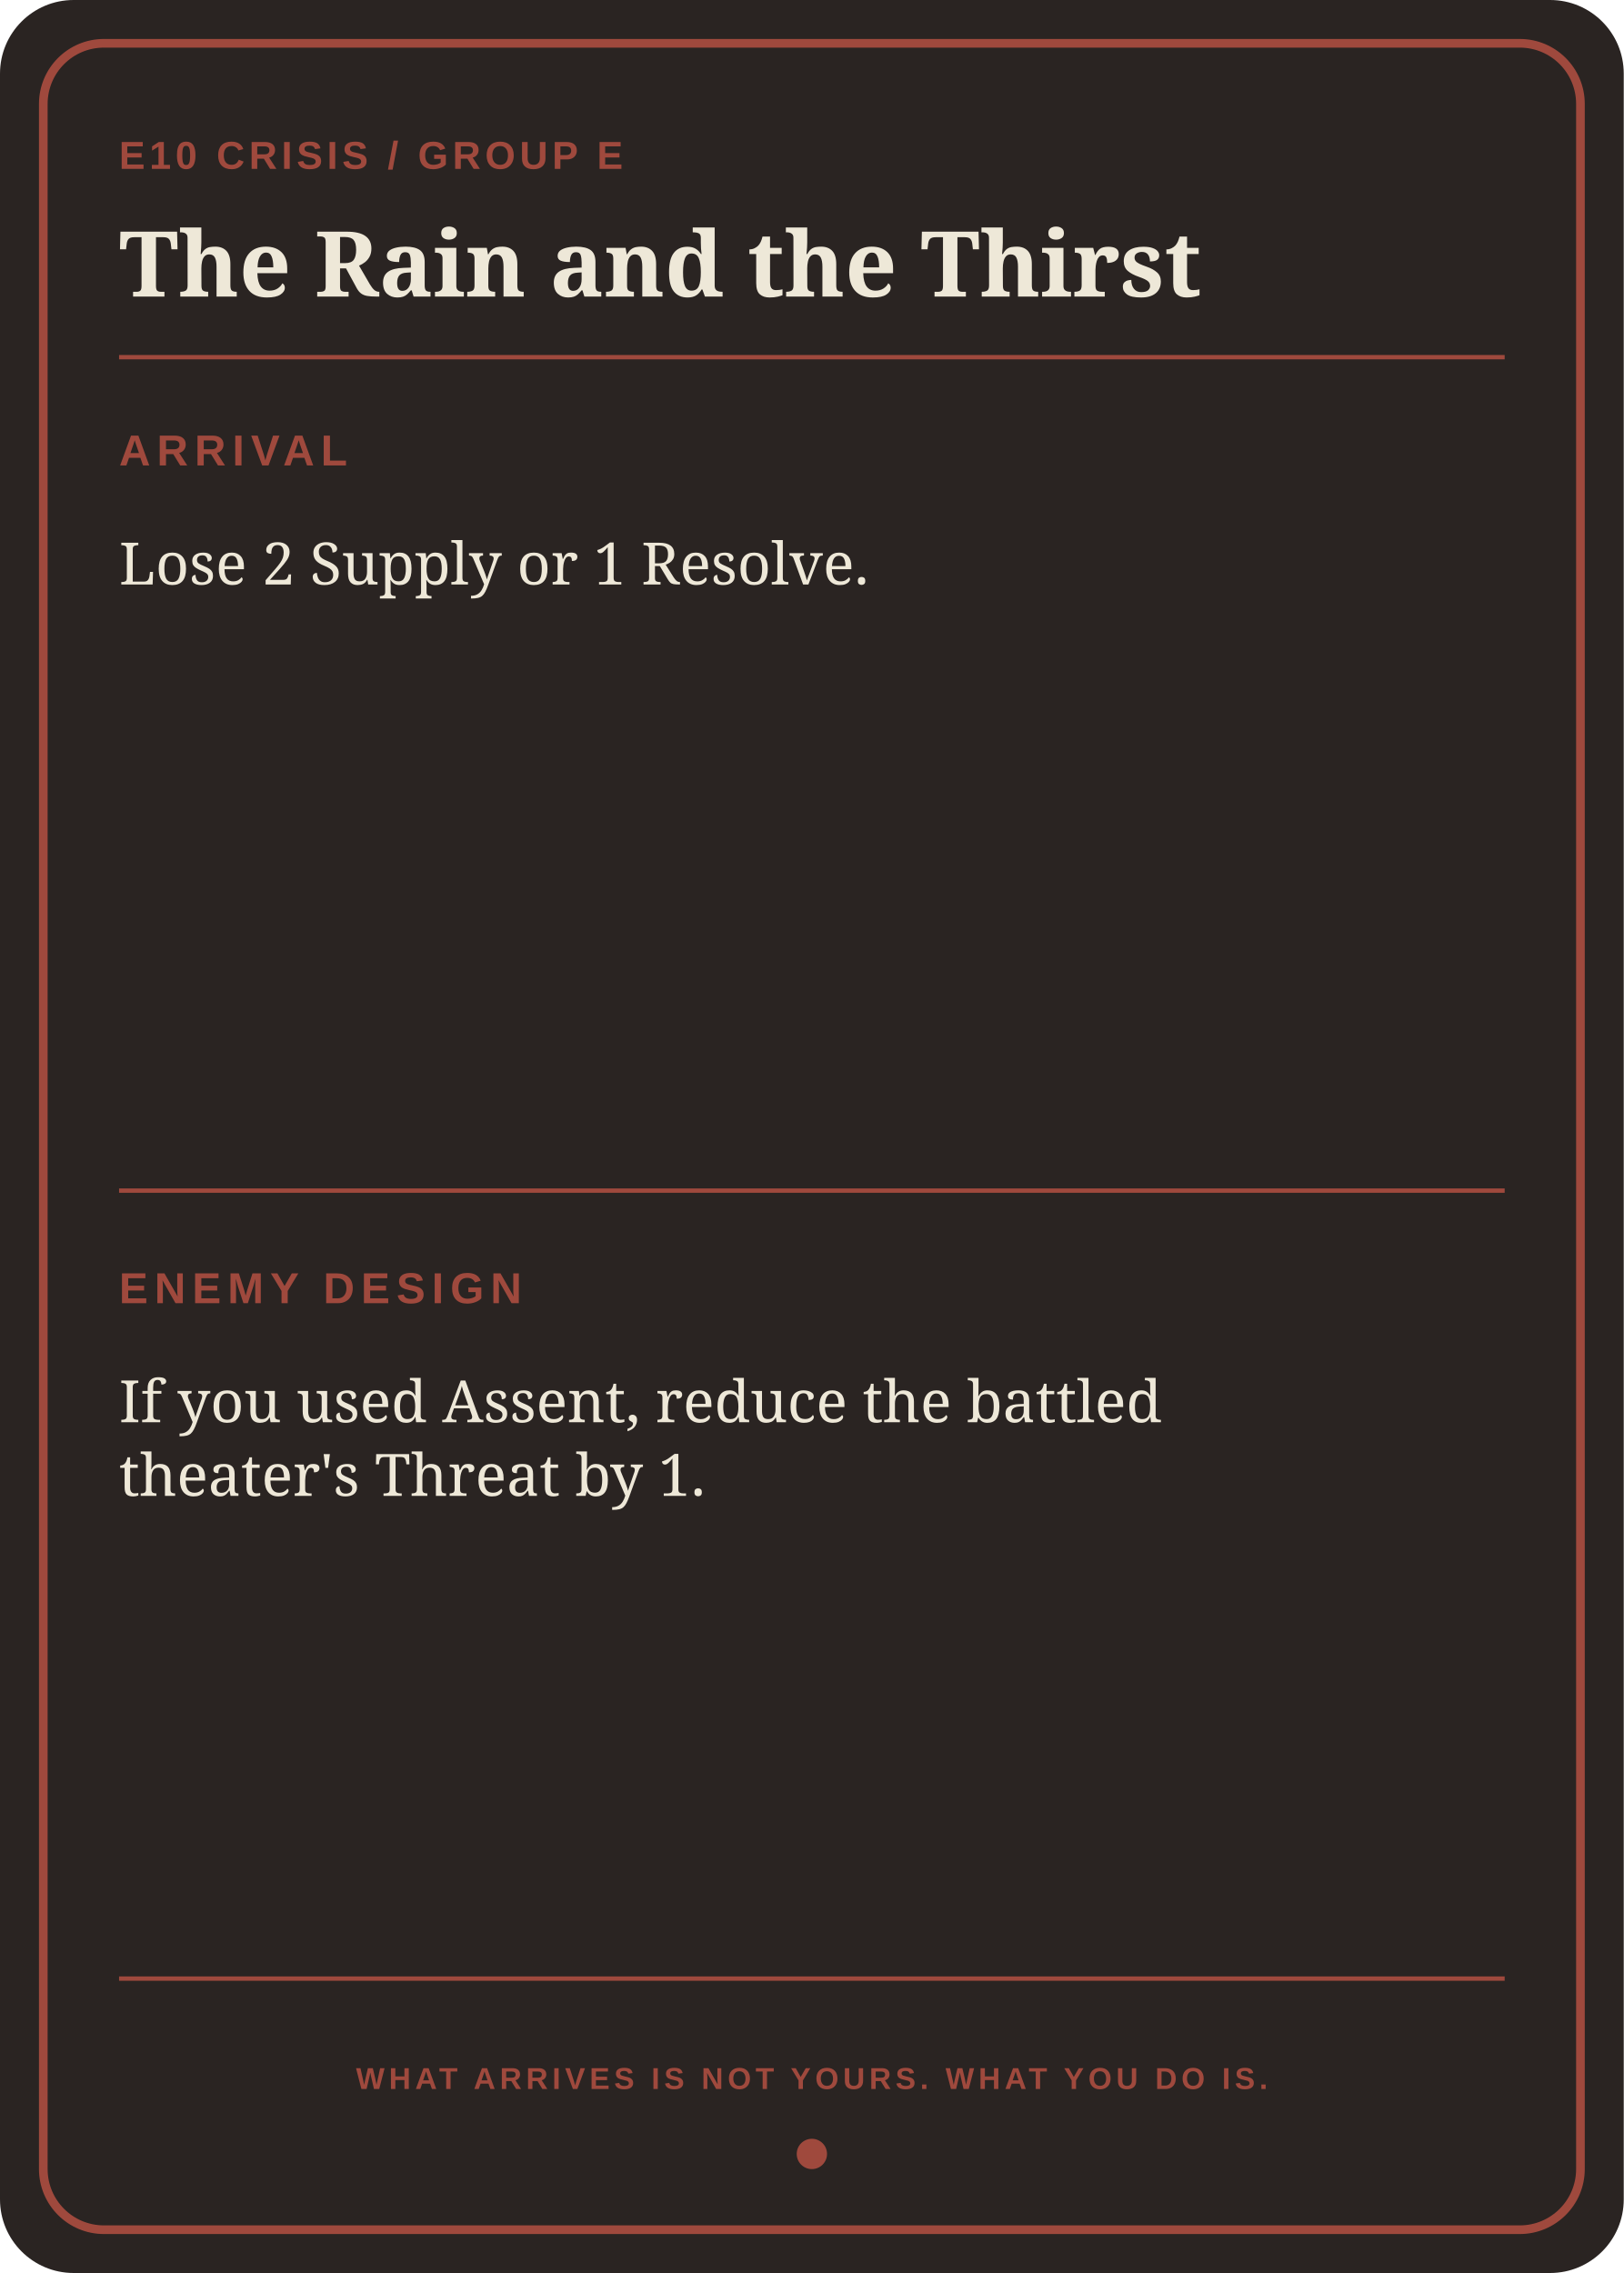
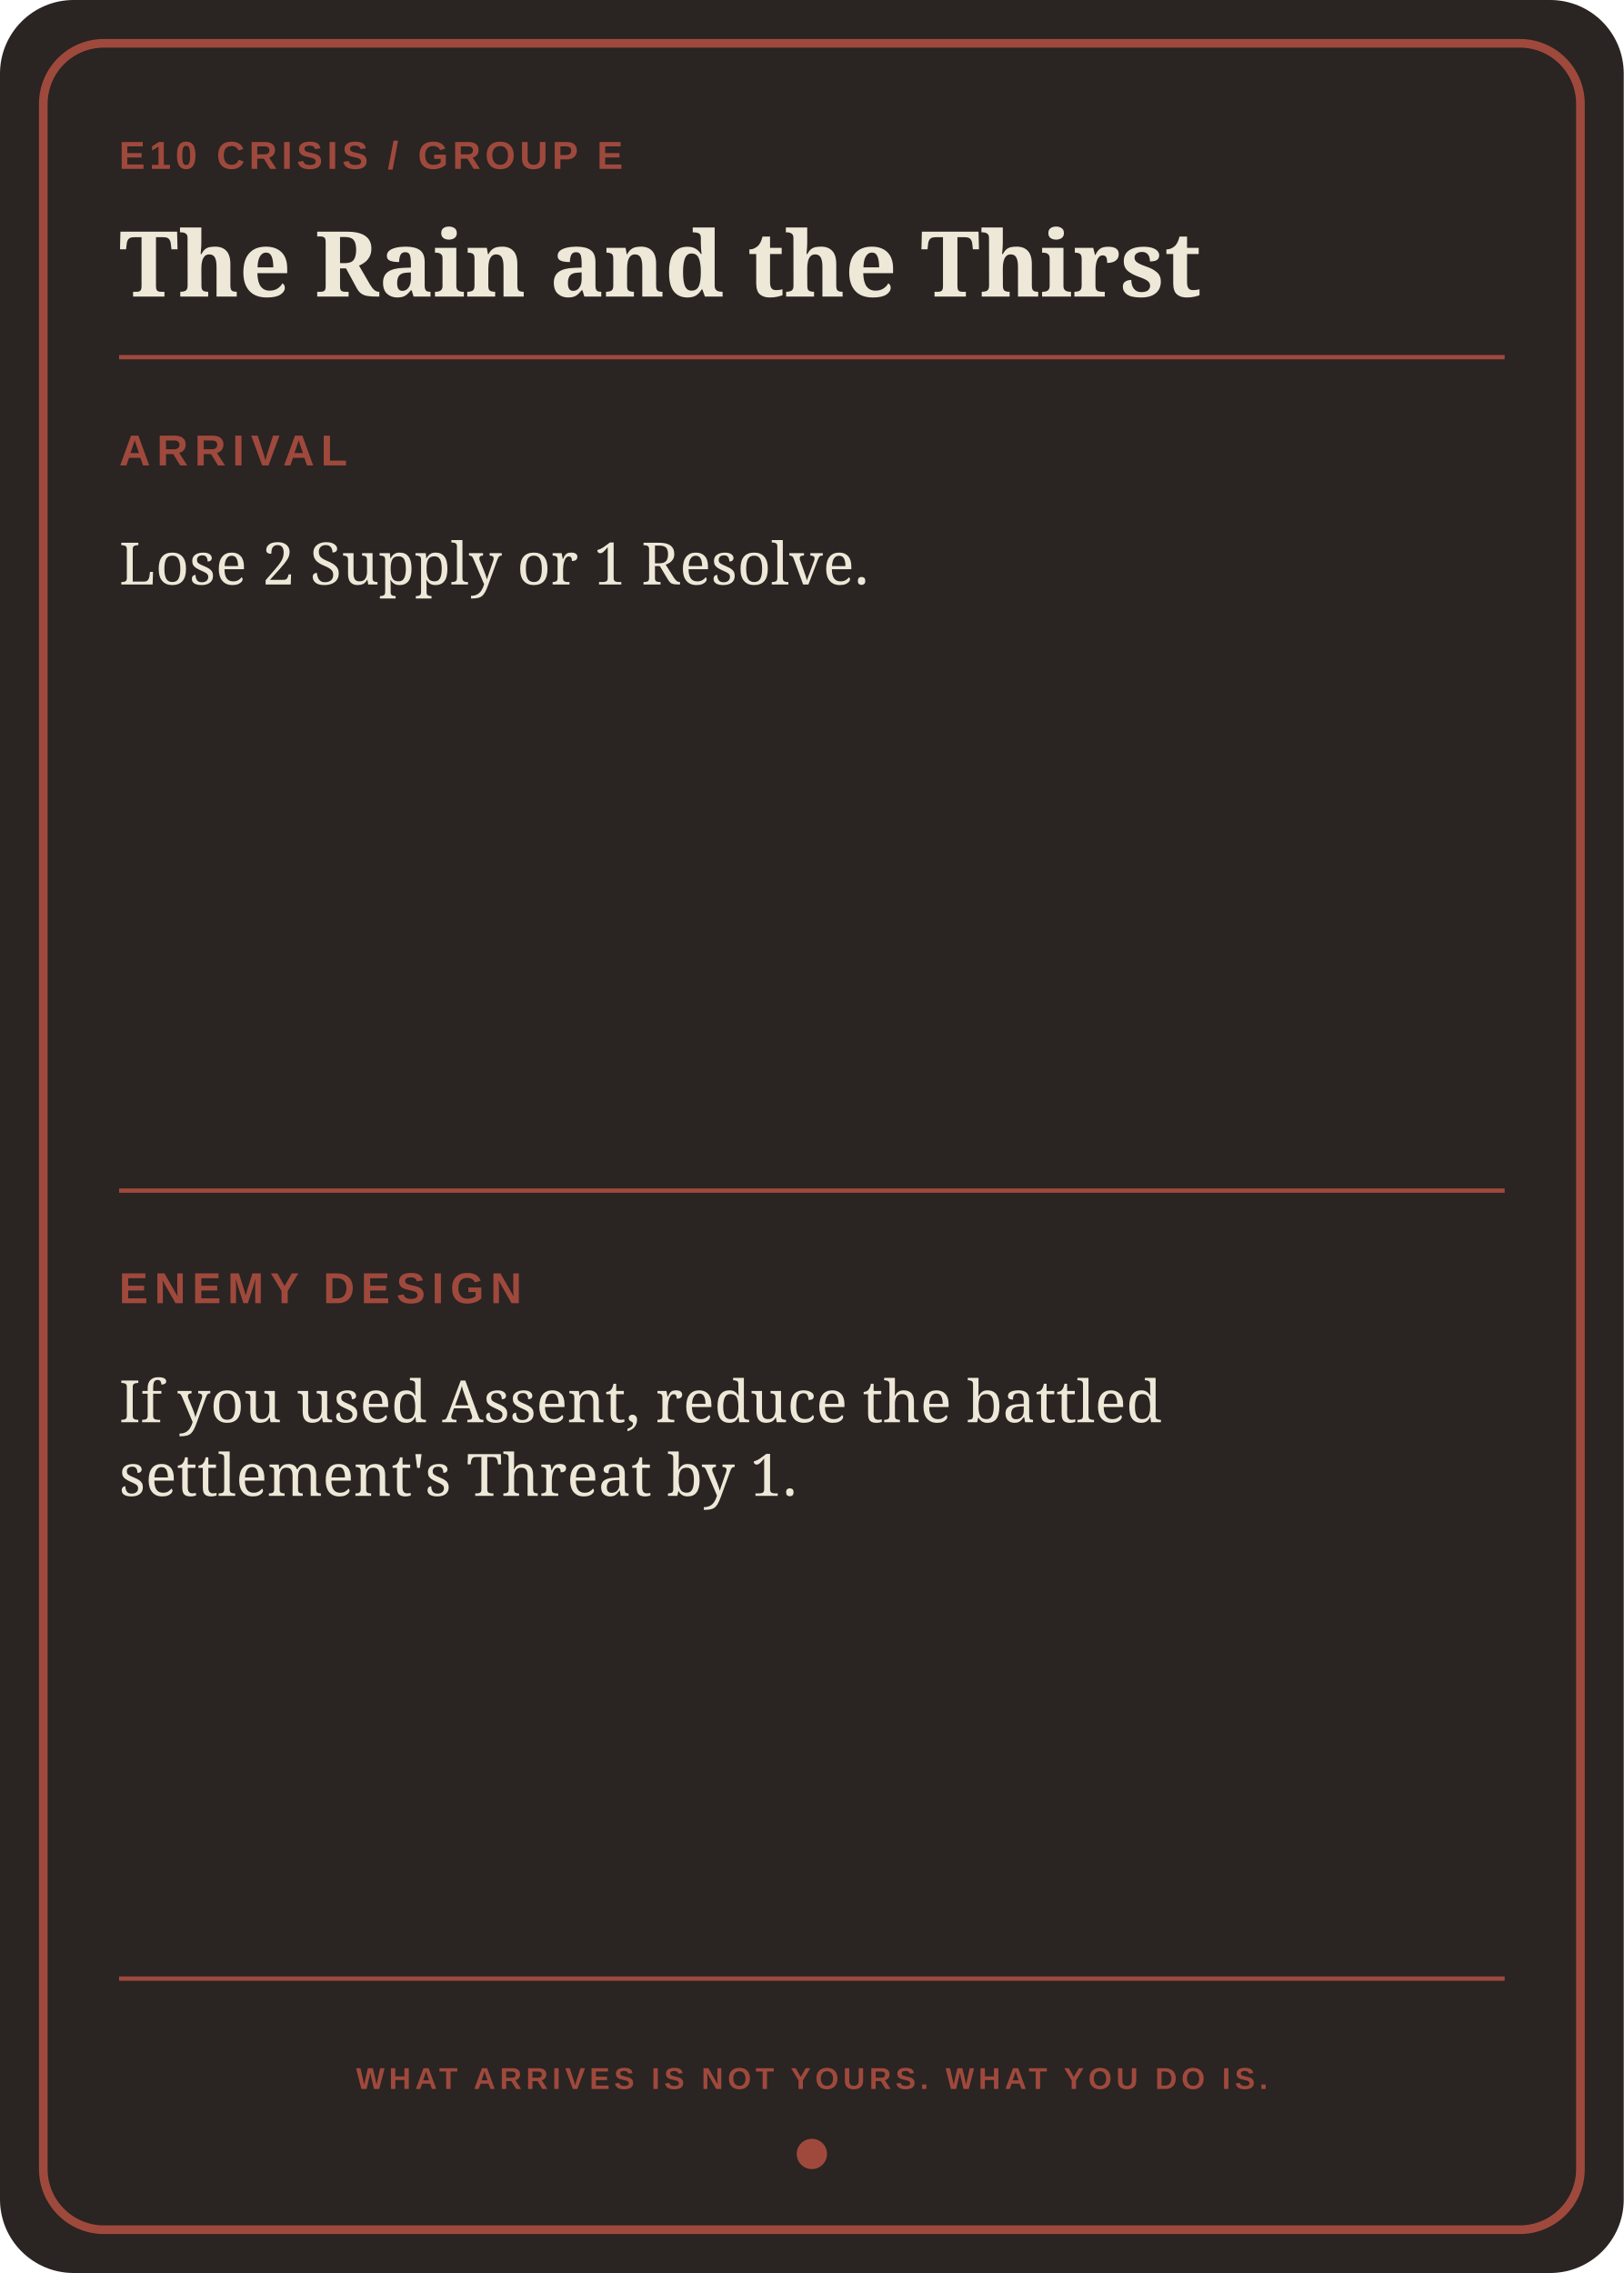
<svg xmlns="http://www.w3.org/2000/svg" width="2.5in" height="3.5in" viewBox="0 0 750 1050">
  <rect width="750" height="1050" rx="34" fill="#2a2422" />
  <rect x="20" y="20" width="710" height="1010" rx="28" fill="none" stroke="#9f493d" stroke-width="4" />
  <path d="M55 165H695M55 550H695M55 914H695" stroke="#9f493d" stroke-width="2" />
  <text x="55" y="78" fill="#9f493d" font-family="Arial,sans-serif" font-size="18" font-weight="bold" letter-spacing="2">E10  CRISIS / GROUP E</text>
  <text x="55" y="137" fill="#eee8d8" font-family="Georgia,serif" font-size="42" font-weight="bold">The Rain and the Thirst</text>
  <text x="55" y="215" fill="#9f493d" font-family="Arial,sans-serif" font-size="20" font-weight="bold" letter-spacing="3">ARRIVAL</text>
  <text x="55" y="270" fill="#eee8d8" font-family="Georgia,serif" font-size="27">
    <tspan x="55" dy="0">Lose 2 Supply or 1 Resolve.</tspan>
  </text>
  <text x="55" y="602" fill="#9f493d" font-family="Arial,sans-serif" font-size="20" font-weight="bold" letter-spacing="3">ENEMY DESIGN</text>
  <text x="55" y="657" fill="#eee8d8" font-family="Georgia,serif" font-size="27">
    <tspan x="55" dy="0">If you used Assent, reduce the battled</tspan>
-     <tspan x="55" dy="34">theater's Threat by 1.</tspan>
+     <tspan x="55" dy="34">settlement's Threat by 1.</tspan>
  </text>
  <text x="375" y="965" text-anchor="middle" fill="#9f493d" font-family="Arial,sans-serif" font-size="14" font-weight="bold" letter-spacing="2">WHAT ARRIVES IS NOT YOURS. WHAT YOU DO IS.</text>
  <circle cx="375" cy="995" r="7" fill="#9f493d" />
</svg>
